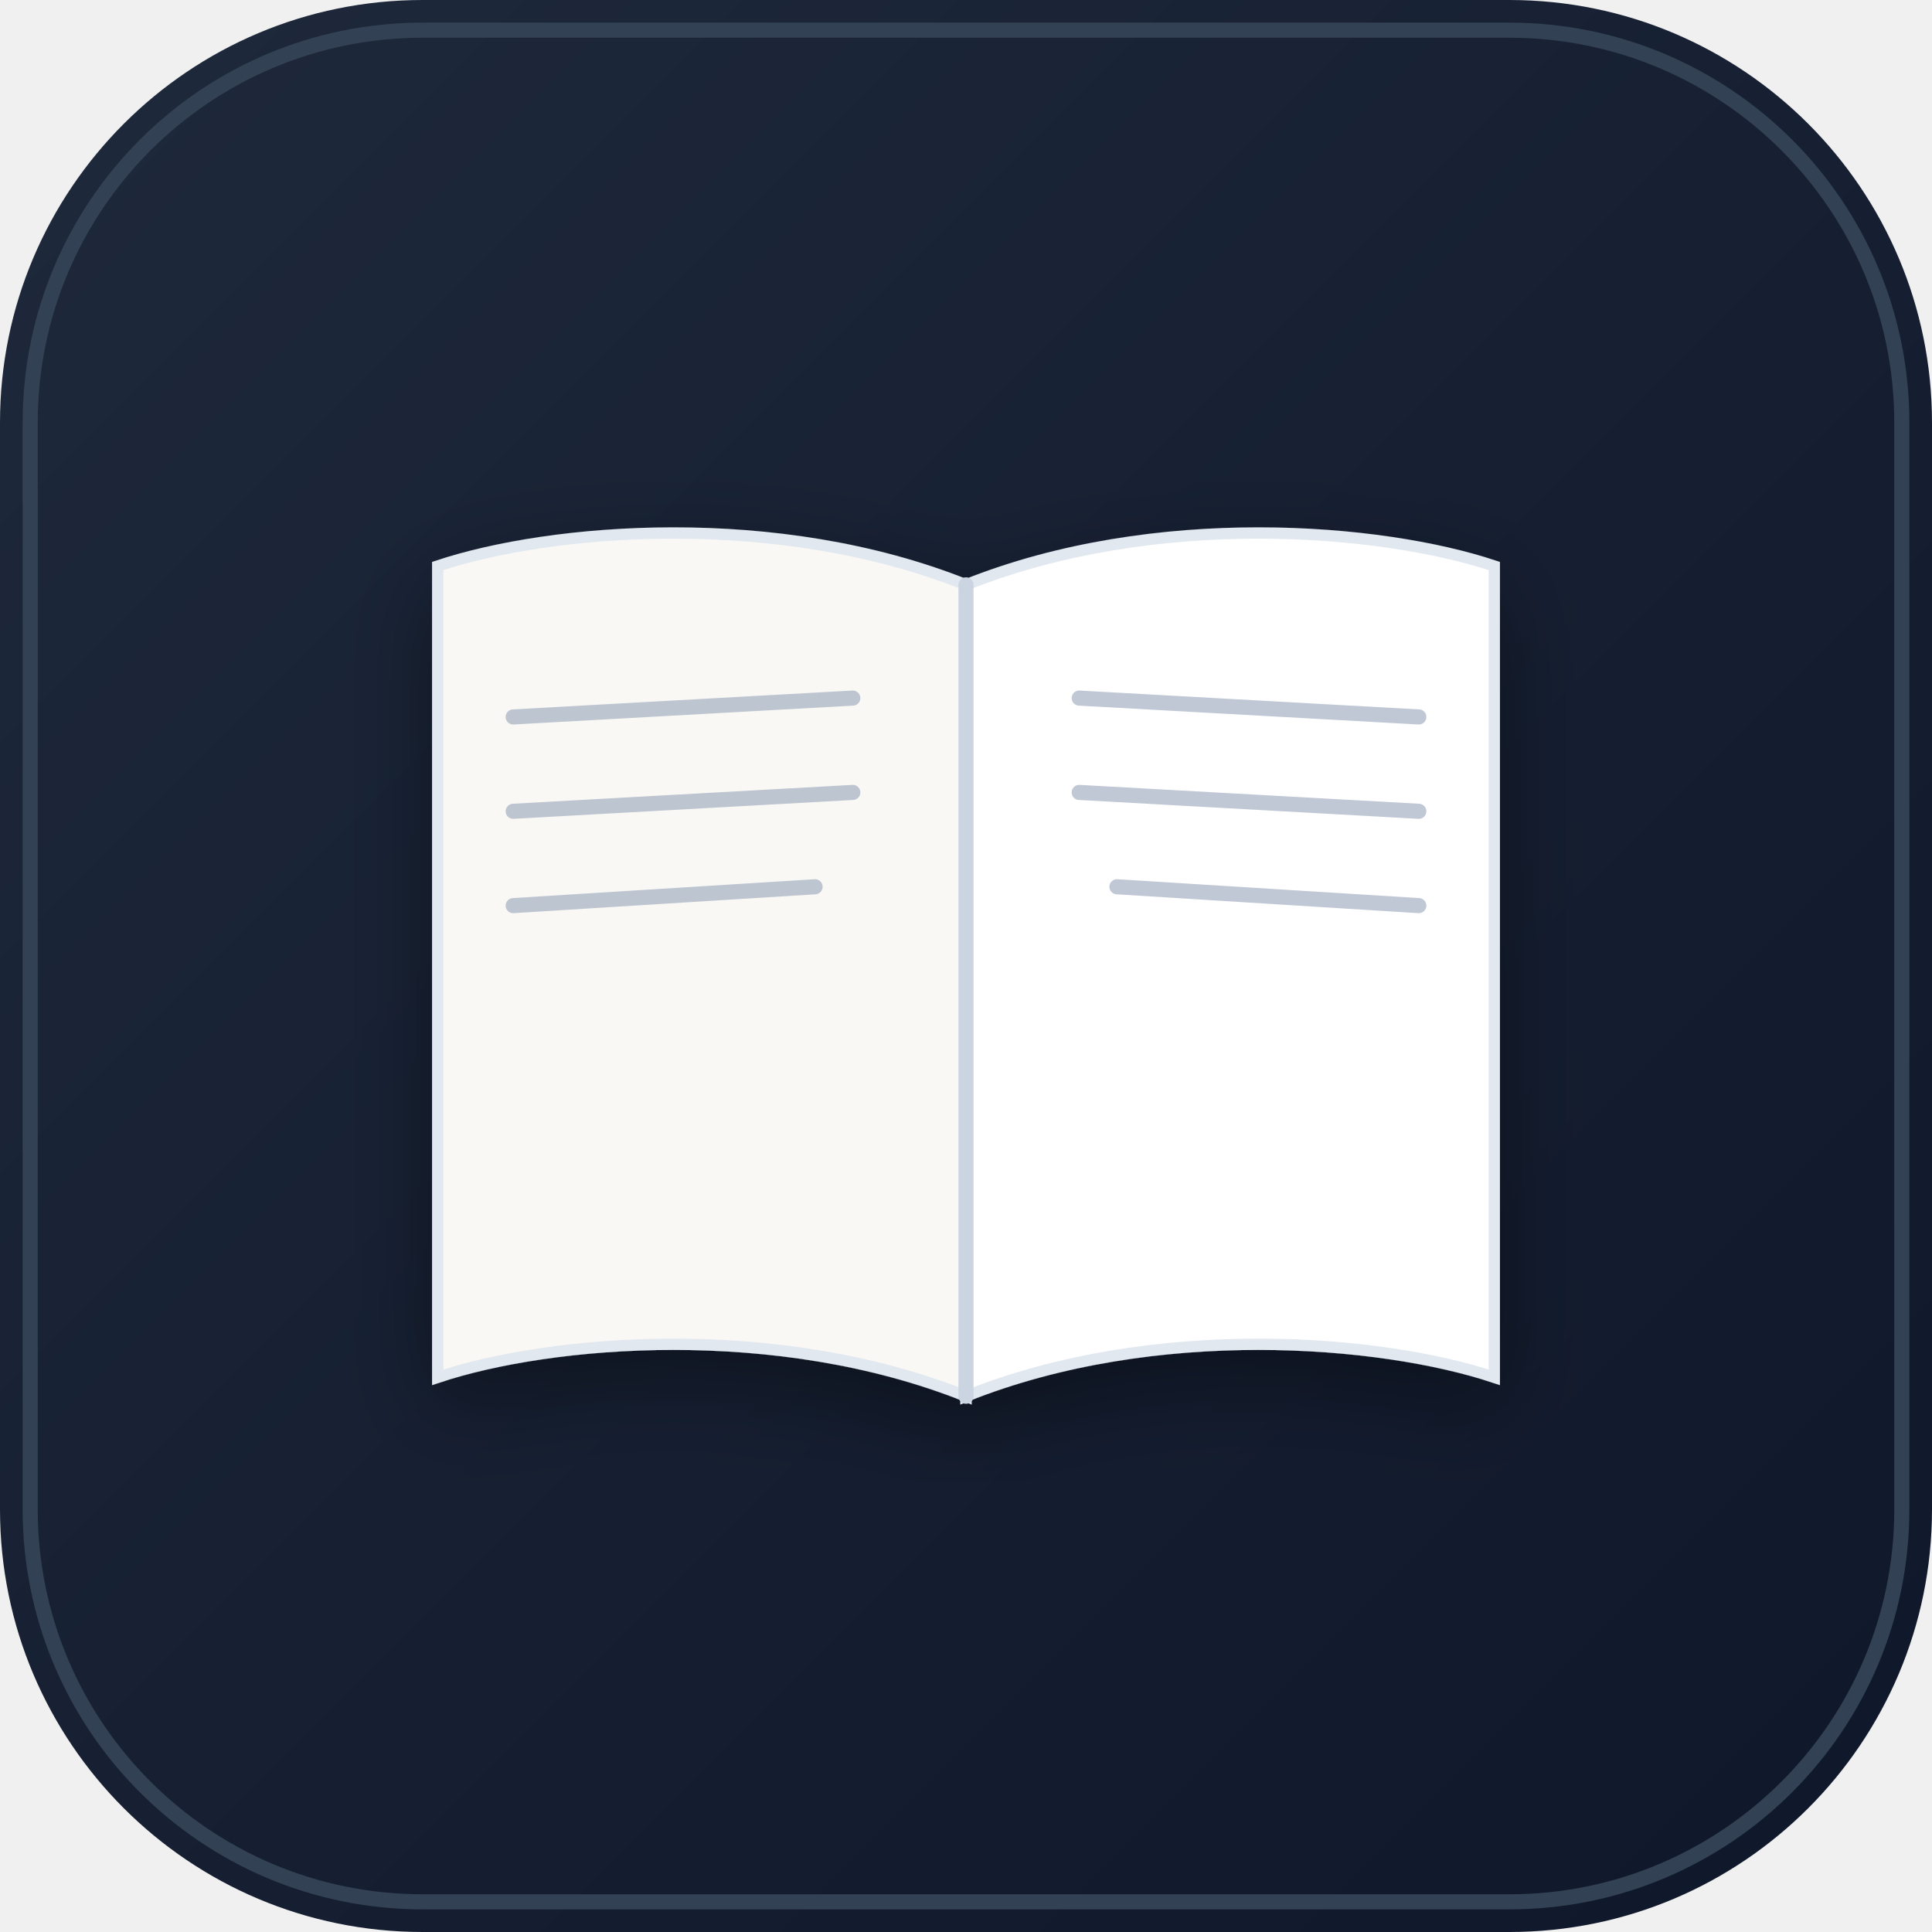
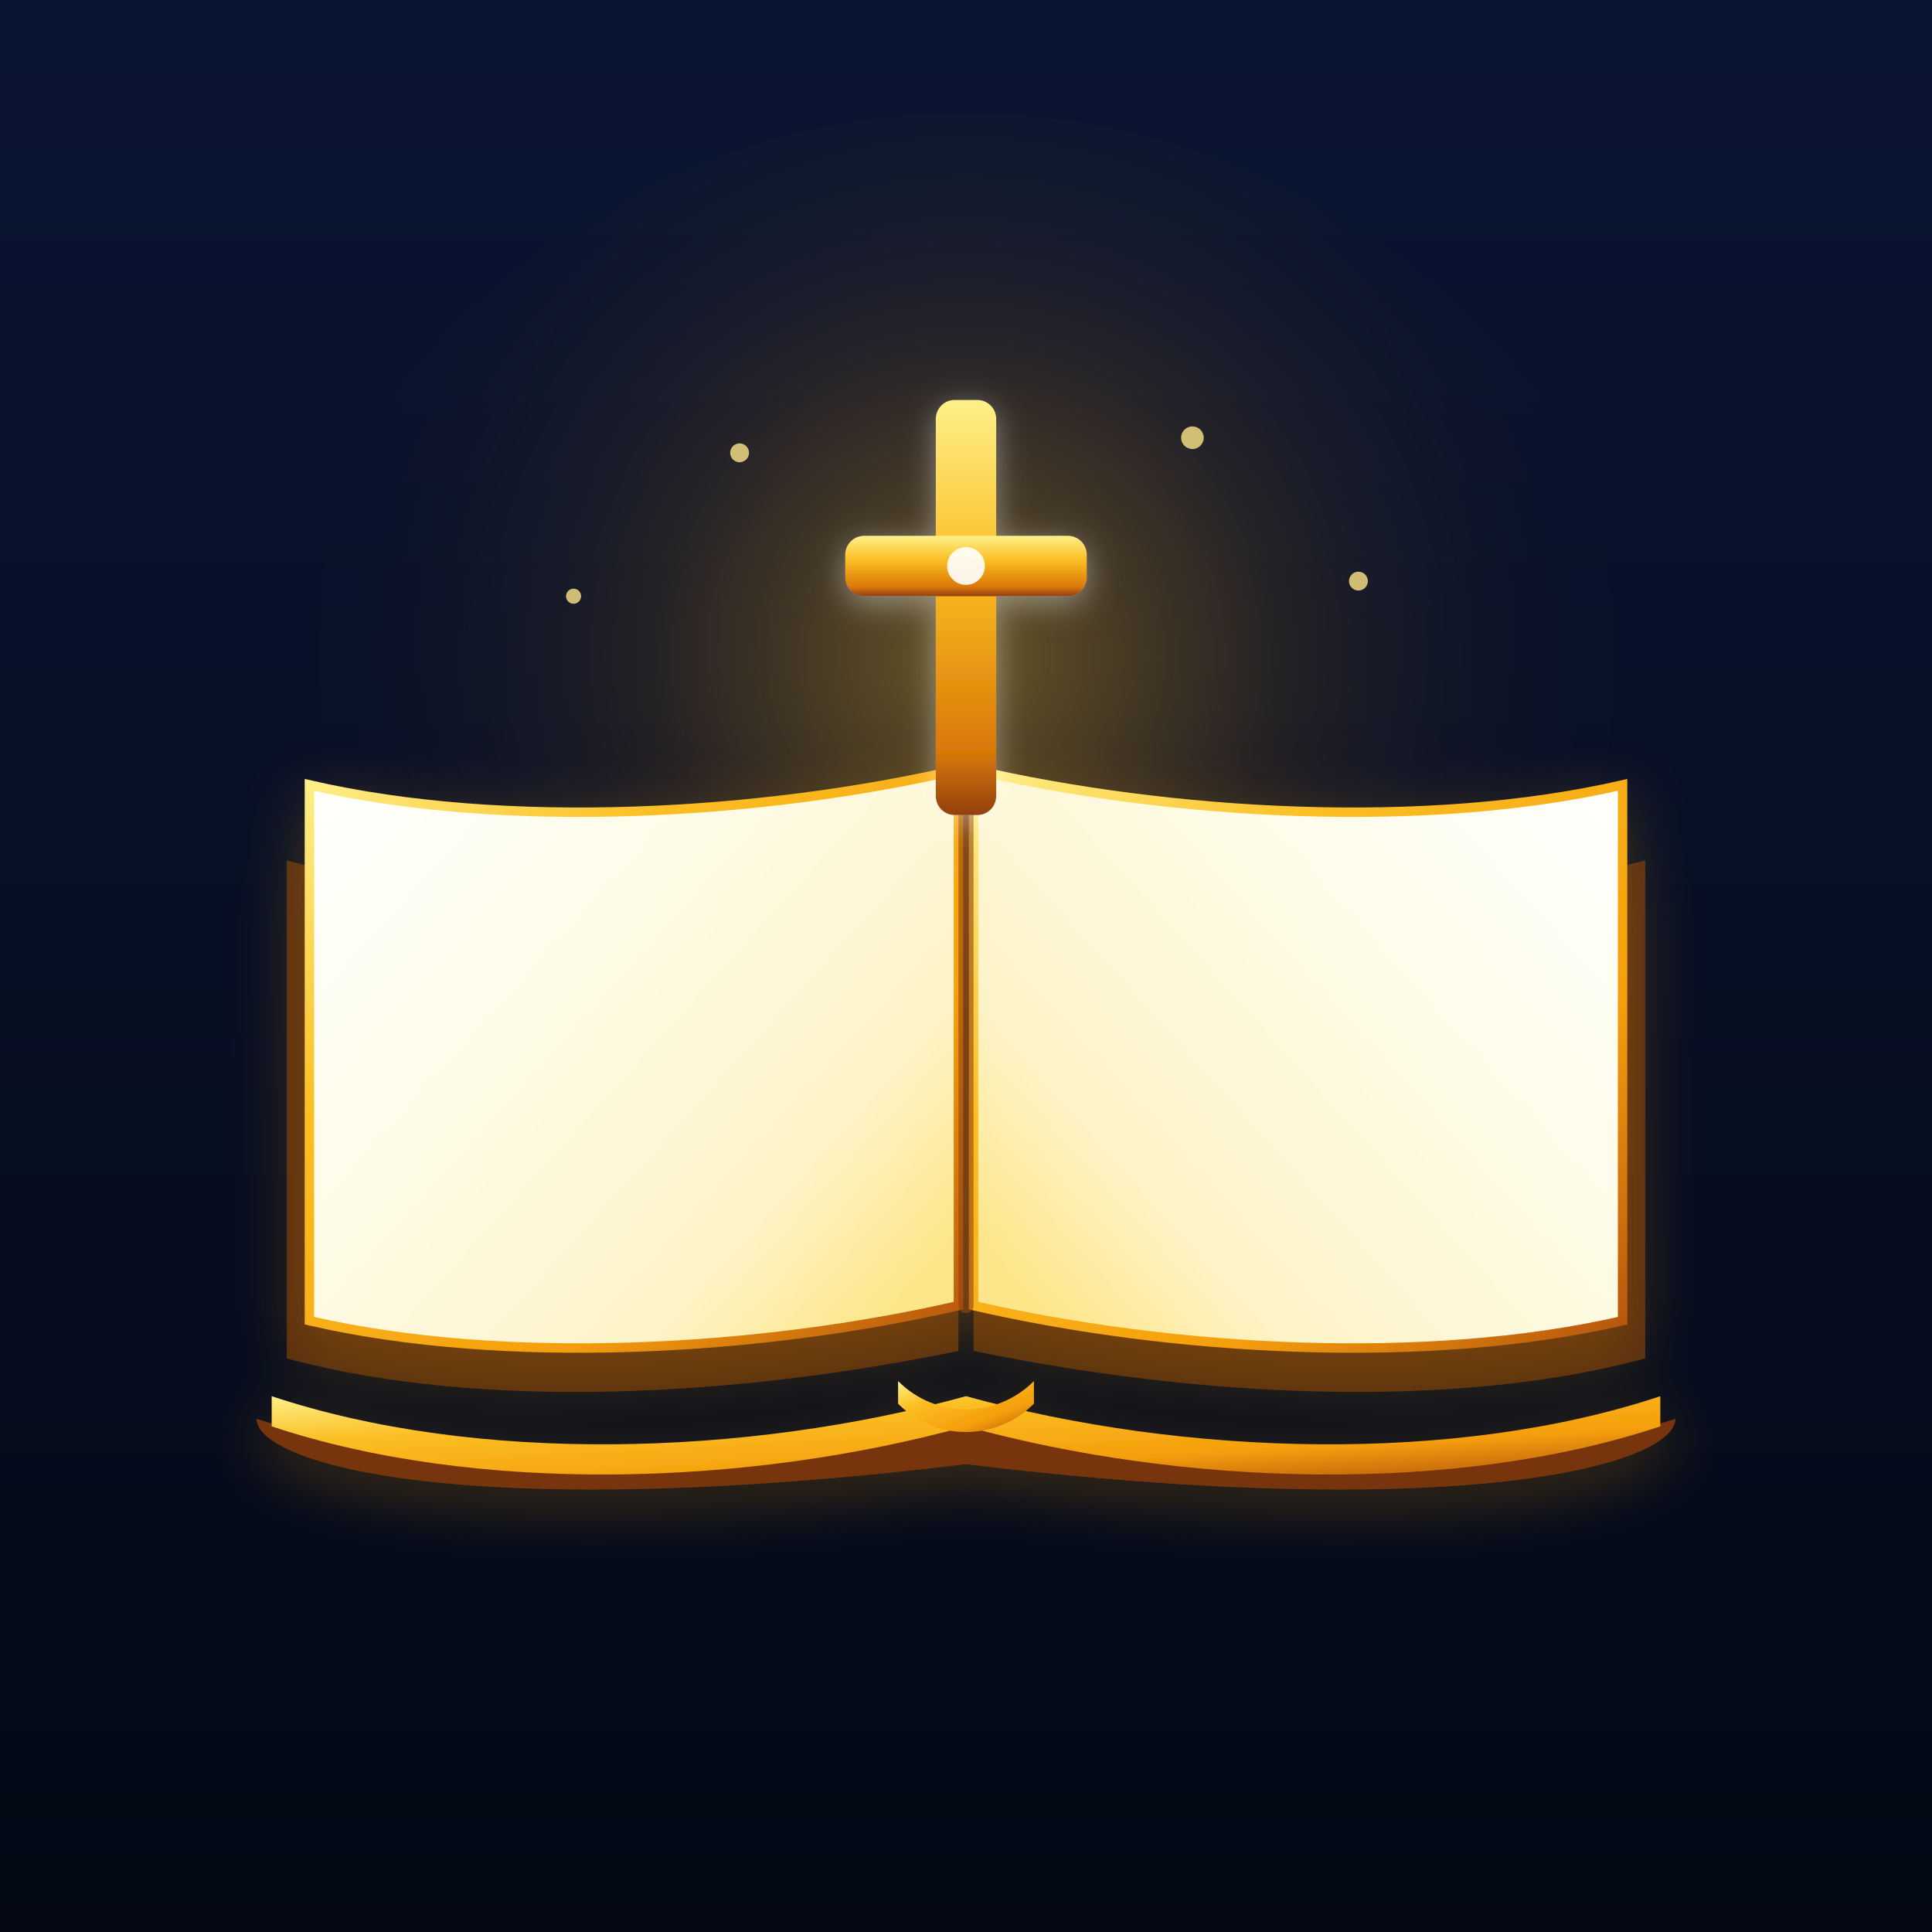
<svg xmlns="http://www.w3.org/2000/svg" viewBox="0 0 512 512" width="512" height="512">
  <defs>
-     <linearGradient id="bgGrad" x1="0%" y1="0%" x2="100%" y2="100%">
-       <stop offset="0%" stop-color="#1e293b" />
-       <stop offset="100%" stop-color="#0f172a" />
+     <linearGradient id="bgGrad" x1="0%" y1="0%" x2="0%" y2="100%">
+       <stop offset="0%" stop-color="#0a1533" />
+       <stop offset="50%" stop-color="#070f24" />
+       <stop offset="100%" stop-color="#030814" />
    </linearGradient>
    <linearGradient id="goldGrad" x1="0%" y1="0%" x2="100%" y2="100%">
-       <stop offset="0%" stop-color="#fbbf24" />
-       <stop offset="100%" stop-color="#d97706" />
+       <stop offset="0%" stop-color="#fef08a" />
+       <stop offset="30%" stop-color="#fbbf24" />
+       <stop offset="70%" stop-color="#f59e0b" />
+       <stop offset="100%" stop-color="#b45309" />
    </linearGradient>
-     <filter id="shadow" x="-10%" y="-10%" width="120%" height="120%">
-       <feDropShadow dx="0" dy="8" stdDeviation="12" flood-color="#000000" flood-opacity="0.4" />
+     <linearGradient id="crossGold" x1="0%" y1="0%" x2="0%" y2="100%">
+       <stop offset="0%" stop-color="#fef08a" />
+       <stop offset="40%" stop-color="#fbbf24" />
+       <stop offset="85%" stop-color="#d97706" />
+       <stop offset="100%" stop-color="#92400e" />
+     </linearGradient>
+     <linearGradient id="pageGlowL" x1="0%" y1="0%" x2="100%" y2="80%">
+       <stop offset="0%" stop-color="#ffffff" />
+       <stop offset="40%" stop-color="#fefce8" />
+       <stop offset="80%" stop-color="#fef3c7" />
+       <stop offset="100%" stop-color="#fde68a" />
+     </linearGradient>
+     <linearGradient id="pageGlowR" x1="100%" y1="0%" x2="0%" y2="80%">
+       <stop offset="0%" stop-color="#ffffff" />
+       <stop offset="40%" stop-color="#fefce8" />
+       <stop offset="80%" stop-color="#fef3c7" />
+       <stop offset="100%" stop-color="#fde68a" />
+     </linearGradient>
+     <radialGradient id="centerAura" cx="50%" cy="38%" r="48%">
+       <stop offset="0%" stop-color="#fbbf24" stop-opacity="0.4" />
+       <stop offset="45%" stop-color="#f59e0b" stop-opacity="0.12" />
+       <stop offset="100%" stop-color="#070f24" stop-opacity="0" />
+     </radialGradient>
+     <filter id="bookShadow" x="-20%" y="-20%" width="140%" height="140%">
+       <feDropShadow dx="0" dy="16" stdDeviation="20" flood-color="#000000" flood-opacity="0.75" />
+       <feDropShadow dx="0" dy="4" stdDeviation="8" flood-color="#f59e0b" flood-opacity="0.25" />
+     </filter>
+     <filter id="crossGlow" x="-30%" y="-30%" width="160%" height="160%">
+       <feDropShadow dx="0" dy="0" stdDeviation="10" flood-color="#fbbf24" flood-opacity="0.65" />
+       <feDropShadow dx="0" dy="2" stdDeviation="4" flood-color="#ffffff" flood-opacity="0.4" />
    </filter>
  </defs>
-   <rect width="512" height="512" rx="112" fill="url(#bgGrad)" />
-   <rect x="8" y="8" width="496" height="496" rx="104" fill="none" stroke="#334155" stroke-width="4" />
-   <g filter="url(#shadow)" transform="translate(106, 120)">
-     <path d="M 150 250 C 100 230 40 235 10 245 L 10 30 C 40 20 100 15 150 35 Z" fill="#faf8f5" stroke="#e2e8f0" stroke-width="3" />
-     <path d="M 150 250 C 200 230 260 235 290 245 L 290 30 C 260 20 200 15 150 35 Z" fill="#ffffff" stroke="#e2e8f0" stroke-width="3" />
-     <path d="M 150 35 L 150 250" stroke="#cbd5e1" stroke-width="4" stroke-linecap="round" />
-     <g transform="translate(150, 110)">
-       <line x1="0" y1="-45" x2="0" y2="45" stroke="url(#goldGrad)" stroke-width="12" stroke-linecap="round" />
-       <line x1="-28" y1="-15" x2="28" y2="-15" stroke="url(#goldGrad)" stroke-width="12" stroke-linecap="round" />
-     </g>
-     <line x1="30" y1="70" x2="120" y2="65" stroke="#94a3b8" stroke-width="4" stroke-linecap="round" opacity="0.6" />
-     <line x1="30" y1="95" x2="120" y2="90" stroke="#94a3b8" stroke-width="4" stroke-linecap="round" opacity="0.6" />
-     <line x1="30" y1="120" x2="110" y2="115" stroke="#94a3b8" stroke-width="4" stroke-linecap="round" opacity="0.6" />
-     <line x1="180" y1="65" x2="270" y2="70" stroke="#94a3b8" stroke-width="4" stroke-linecap="round" opacity="0.6" />
-     <line x1="180" y1="90" x2="270" y2="95" stroke="#94a3b8" stroke-width="4" stroke-linecap="round" opacity="0.6" />
-     <line x1="190" y1="115" x2="270" y2="120" stroke="#94a3b8" stroke-width="4" stroke-linecap="round" opacity="0.6" />
+   <rect width="512" height="512" fill="url(#bgGrad)" />
+   <circle cx="256" cy="220" r="190" fill="url(#centerAura)" />
+   <g filter="url(#bookShadow)">
+     <path d="M 68 376 C 124 394 198 392 256 376 C 314 392 388 394 444 376 C 444 388 388 404 256 388 C 124 404 68 388 68 376 Z" fill="#78350f" />
+     <path d="M 72 370 C 126 388 198 386 256 370 C 314 386 386 388 440 370 L 440 378 C 386 396 314 394 256 378 C 198 394 126 396 72 378 Z" fill="url(#goldGrad)" />
+     <path d="M 436 360 C 384 374 316 370 258 358 L 258 226 C 316 238 384 242 436 228 Z" fill="#b45309" opacity="0.45" />
+     <path d="M 76 360 C 128 374 196 370 254 358 L 254 226 C 196 238 128 242 76 228 Z" fill="#b45309" opacity="0.45" />
+     <path d="M 82 350 C 134 362 202 358 254 346 L 254 204 C 202 216 134 220 82 208 Z" fill="url(#pageGlowL)" stroke="url(#goldGrad)" stroke-width="2.5" />
+     <path d="M 430 350 C 378 362 310 358 258 346 L 258 204 C 310 216 378 220 430 208 Z" fill="url(#pageGlowR)" stroke="url(#goldGrad)" stroke-width="2.5" />
+     <path d="M 238 366 C 248 376 264 376 274 366 L 274 372 C 264 382 248 382 238 372 Z" fill="url(#goldGrad)" />
+     <line x1="256" y1="204" x2="256" y2="346" stroke="#92400e" stroke-width="4" stroke-linecap="round" opacity="0.6" />
+   </g>
+   <g filter="url(#crossGlow)">
+     <rect x="248" y="106" width="16" height="110" rx="5" fill="url(#crossGold)" />
+     <rect x="224" y="142" width="64" height="16" rx="5" fill="url(#crossGold)" />
+     <circle cx="256" cy="150" r="5" fill="#ffffff" opacity="0.9" />
+   </g>
+   <g fill="#fde68a" opacity="0.8">
+     <circle cx="196" cy="120" r="2.5" />
+     <circle cx="316" cy="116" r="3" />
+     <circle cx="152" cy="158" r="2" />
+     <circle cx="360" cy="154" r="2.5" />
  </g>
</svg>
